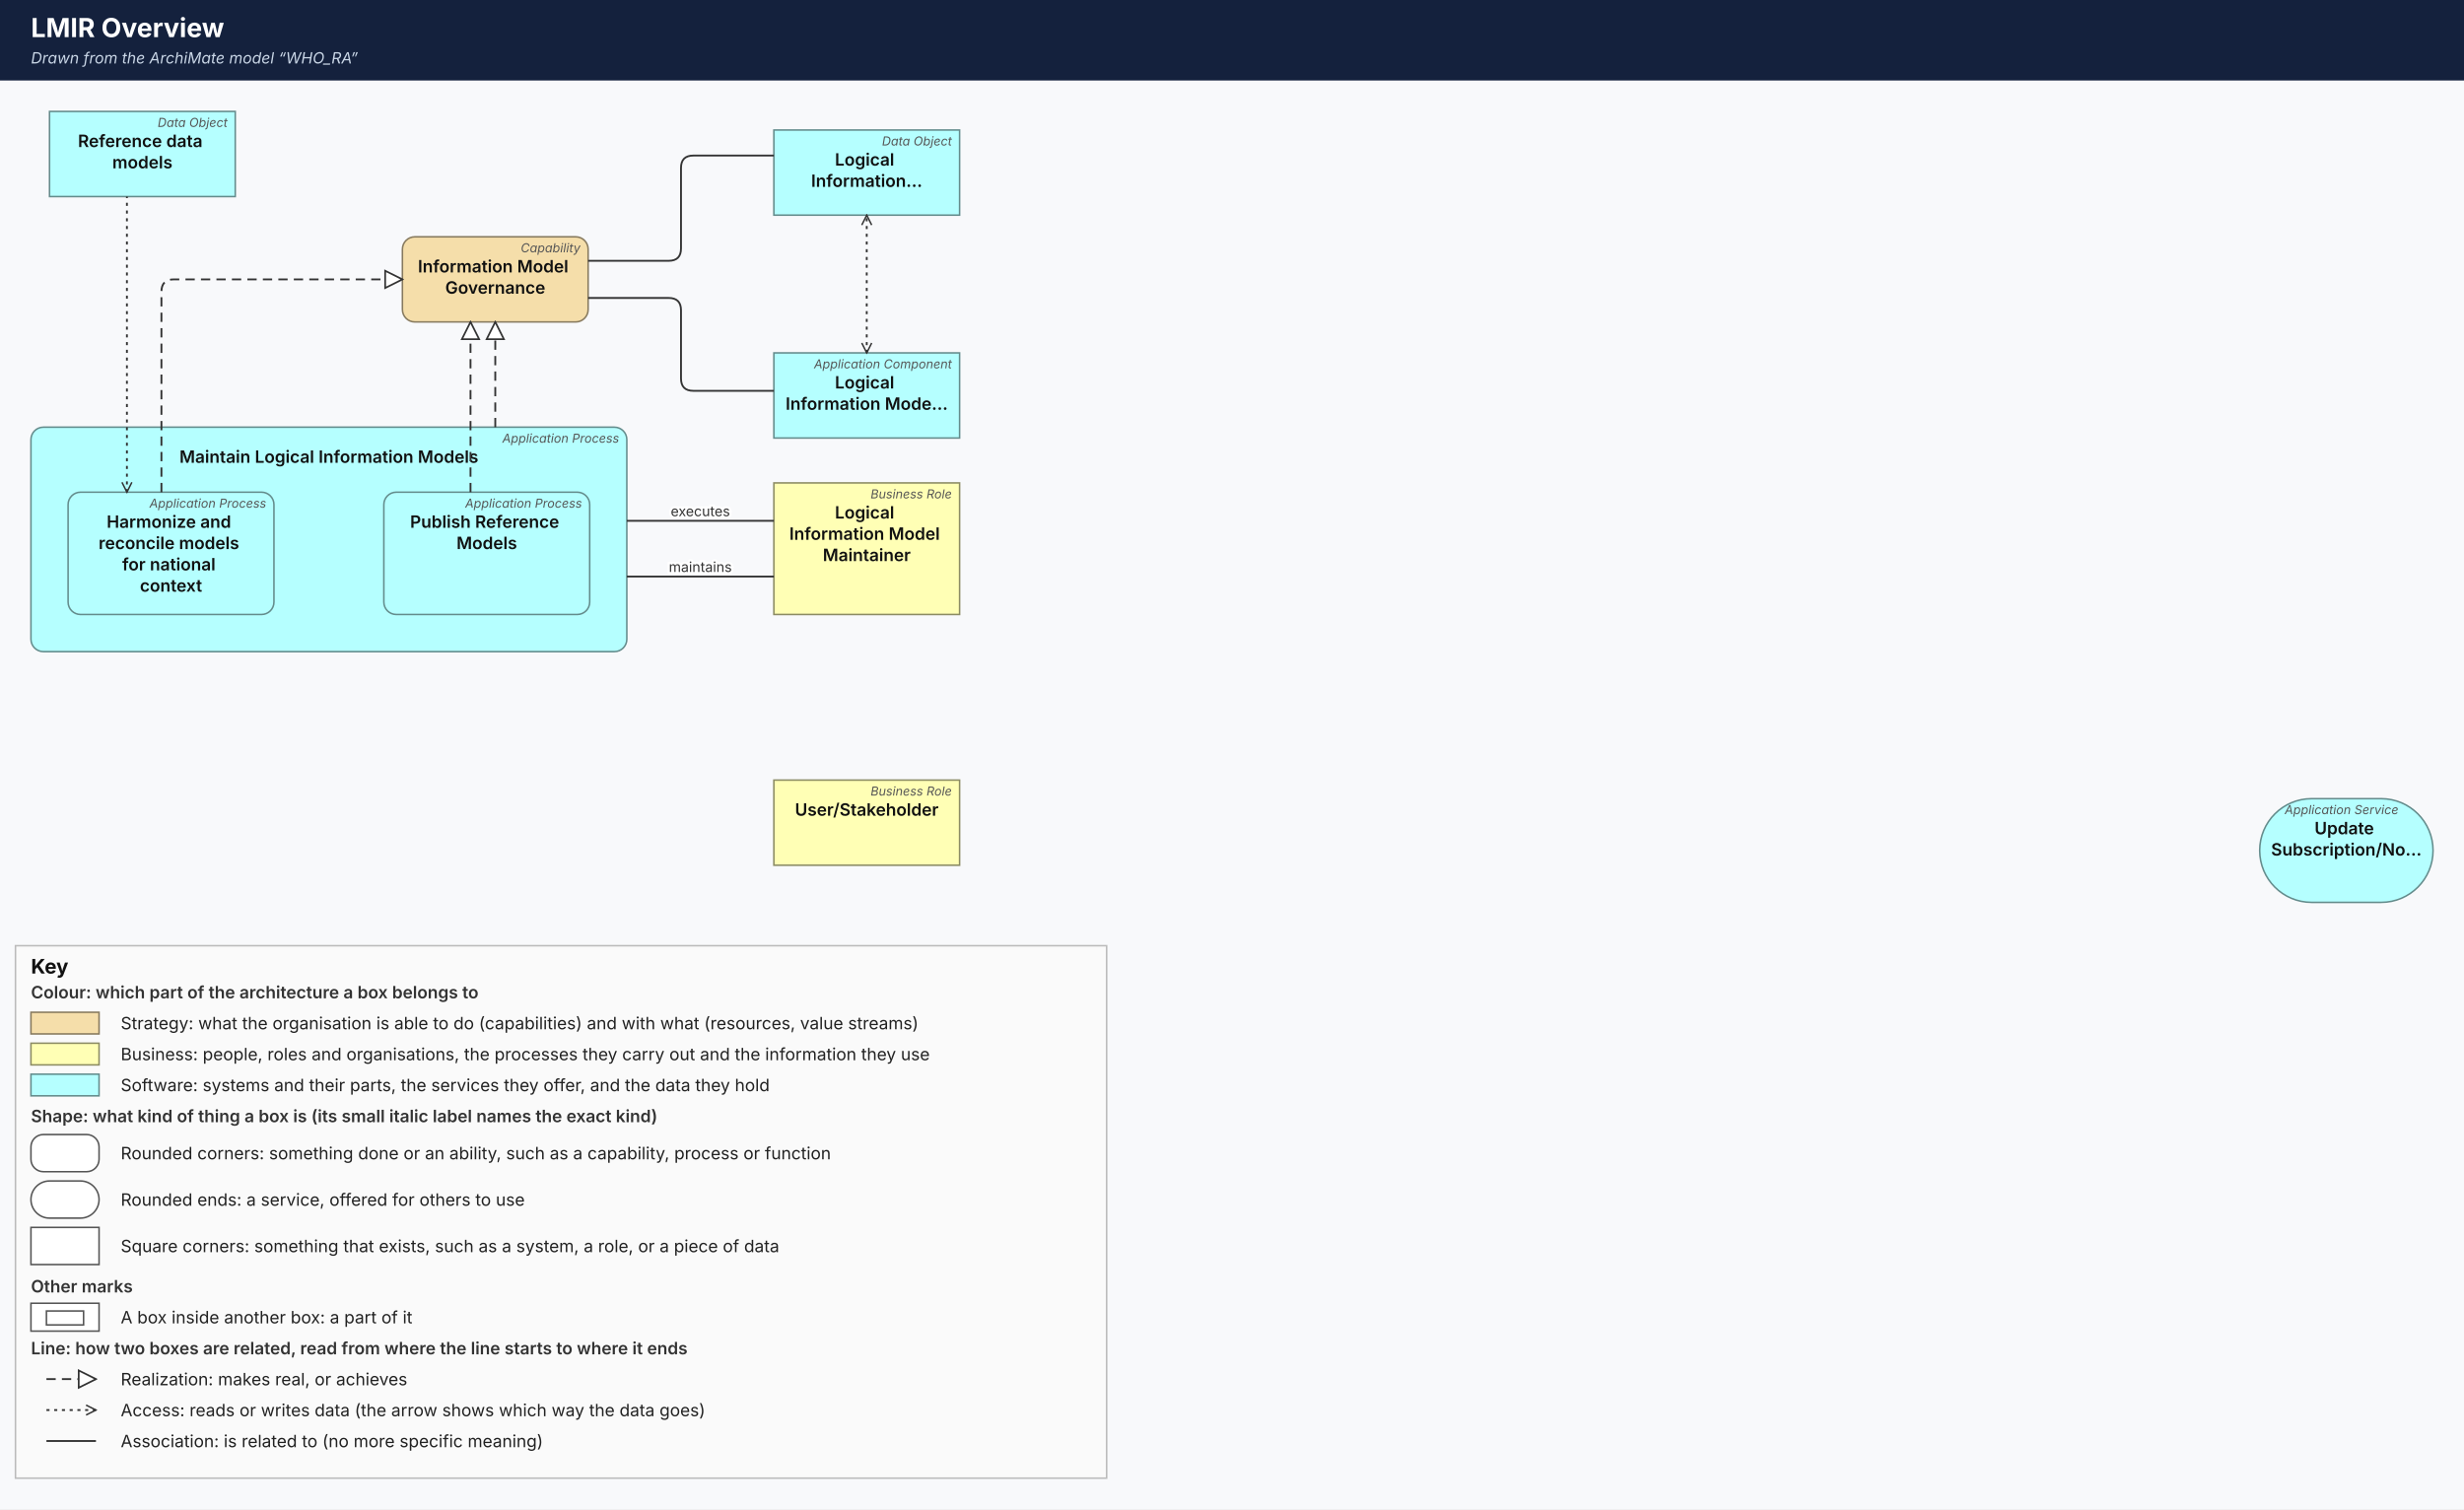
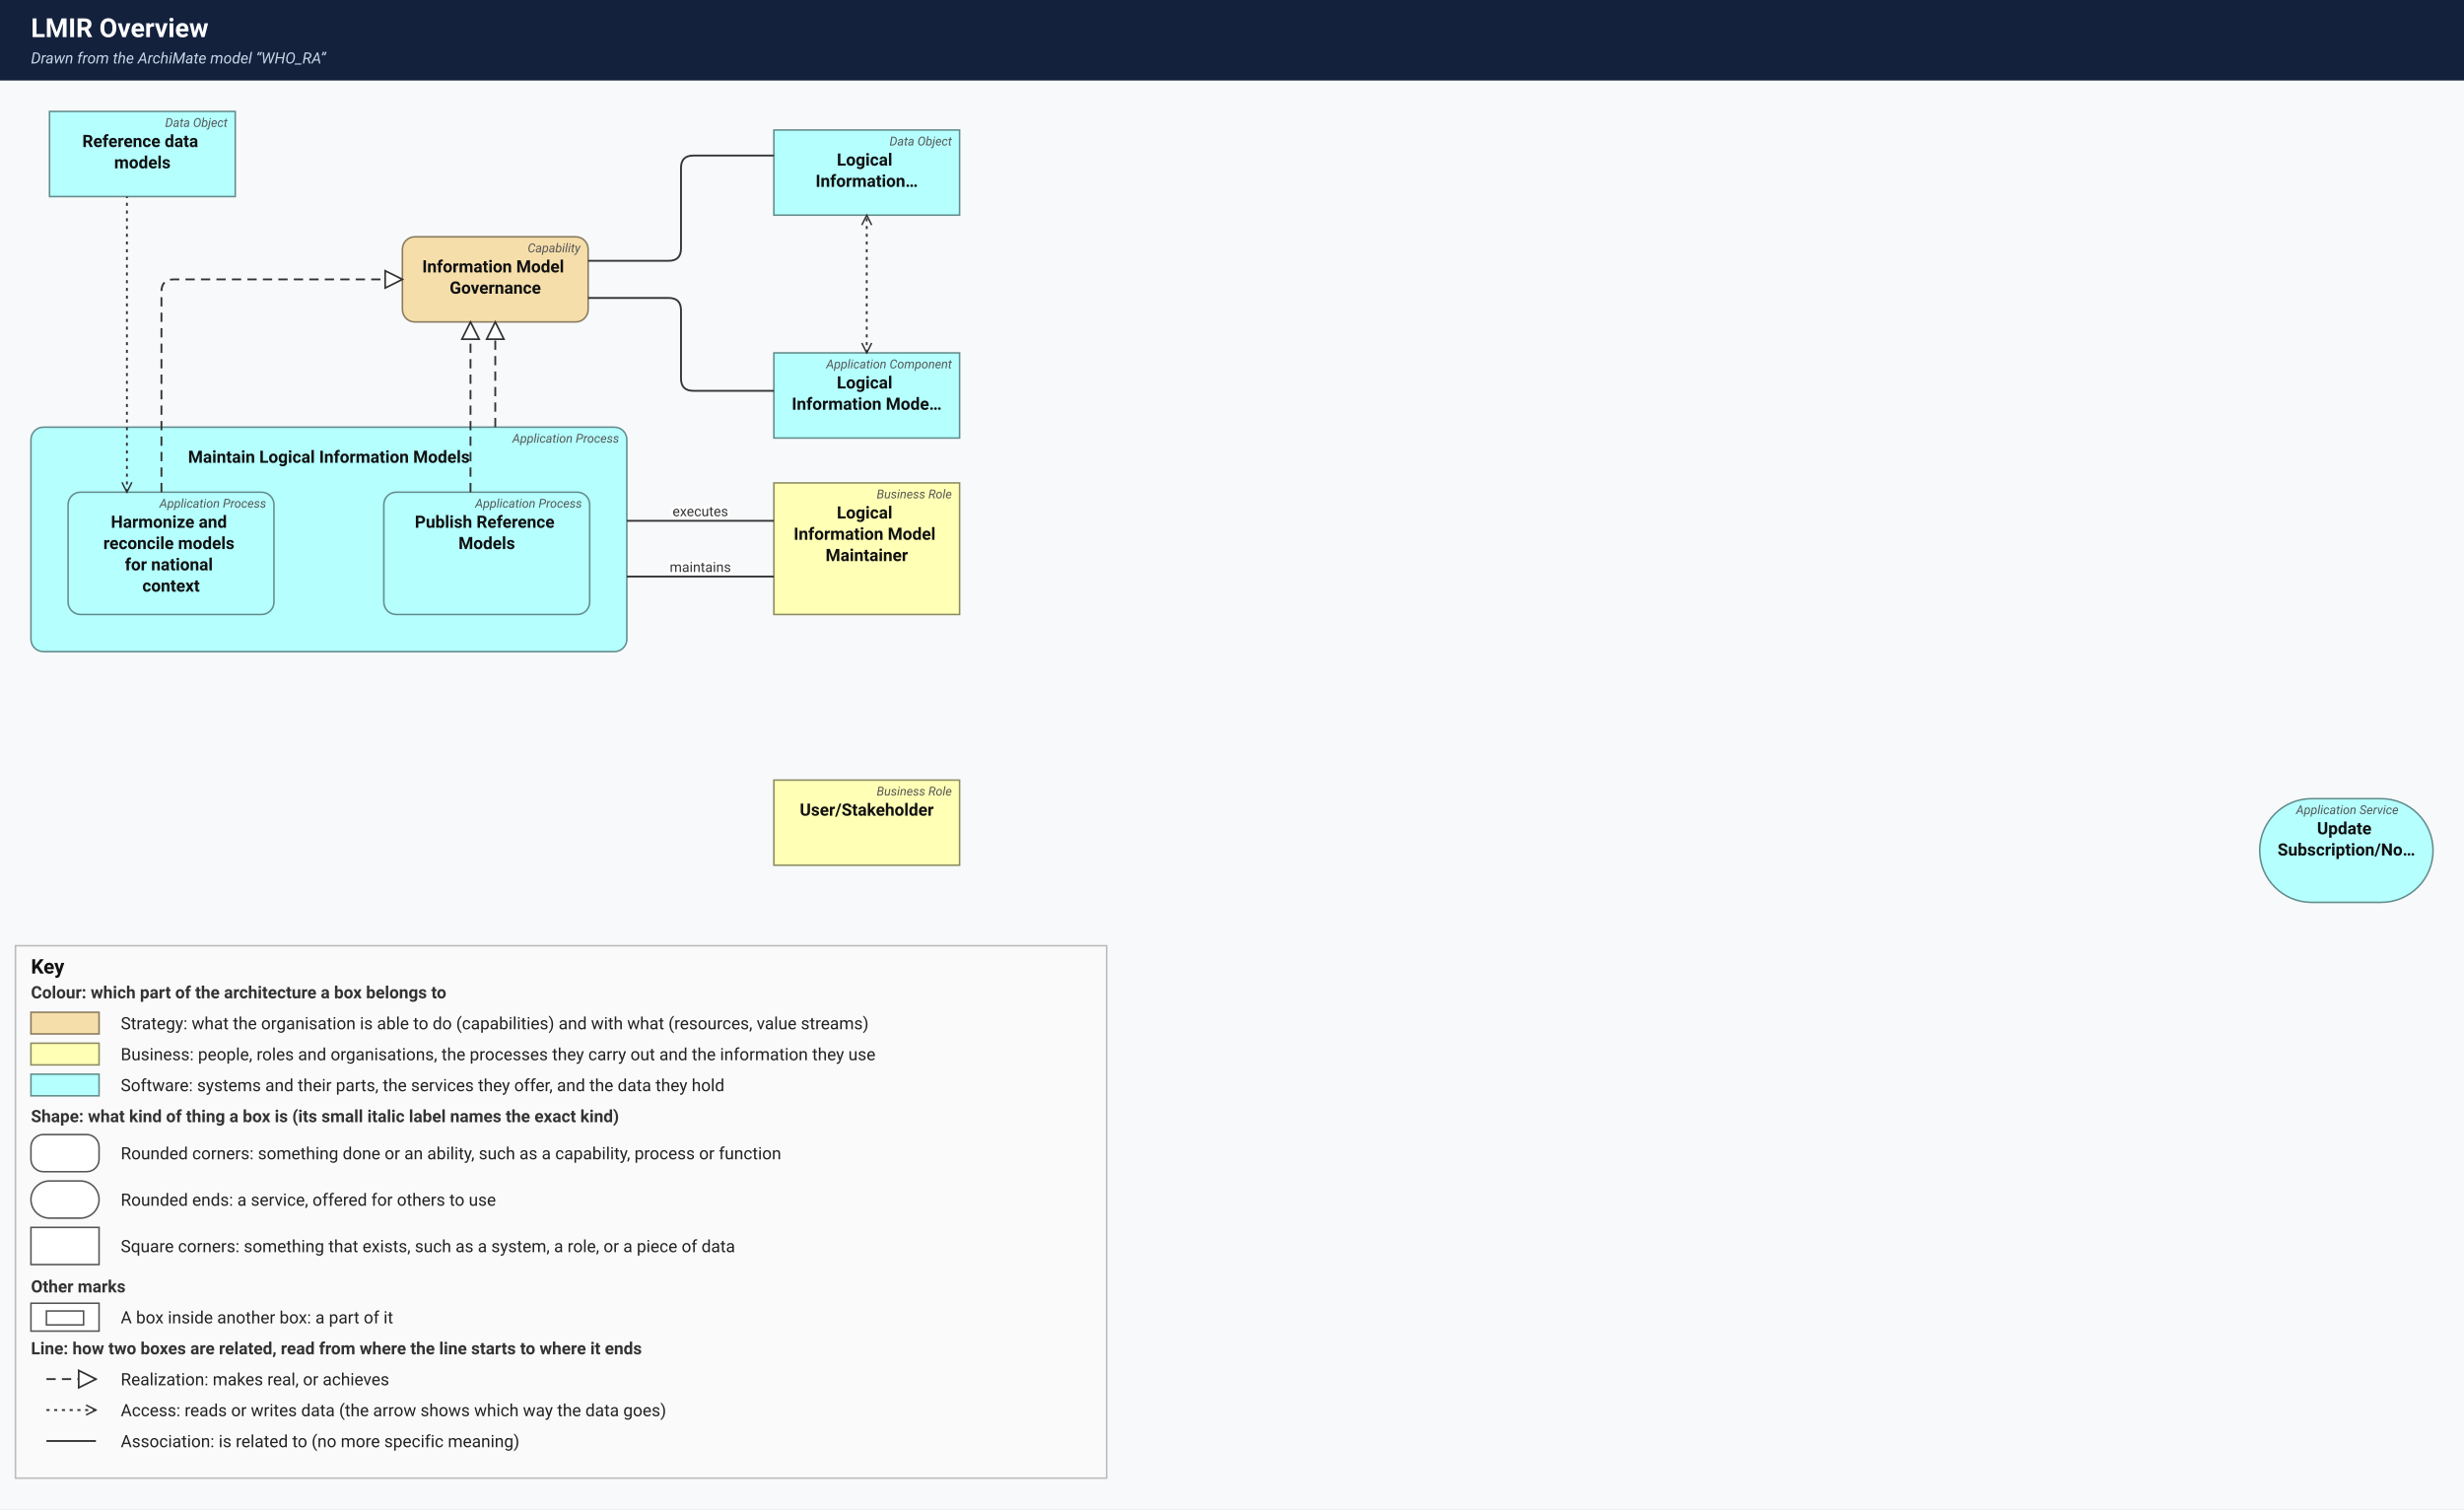
<svg xmlns="http://www.w3.org/2000/svg" viewBox="244 240 1592 975" width="1592" height="975" role="img" aria-labelledby="av-title">
  <style>
- .av-name{font:600 11px Inter, "Segoe UI", system-ui, -apple-system, Helvetica, Arial, sans-serif;fill:#111}
- .av-type{font:italic 8px Inter, "Segoe UI", system-ui, -apple-system, Helvetica, Arial, sans-serif;fill:#555}
- .av-group{font:600 11px Inter, "Segoe UI", system-ui, -apple-system, Helvetica, Arial, sans-serif;fill:#333}
- .av-note{font:10px Inter, "Segoe UI", system-ui, -apple-system, Helvetica, Arial, sans-serif;fill:#222}
- .av-key{font:11px Inter, "Segoe UI", system-ui, -apple-system, Helvetica, Arial, sans-serif;fill:#222}
- .av-keyh{font:600 11px Inter, "Segoe UI", system-ui, -apple-system, Helvetica, Arial, sans-serif;fill:#333}
- .av-keyt{font:700 13px Inter, "Segoe UI", system-ui, -apple-system, Helvetica, Arial, sans-serif;fill:#111}
- .av-rel{font:9px Inter, "Segoe UI", system-ui, -apple-system, Helvetica, Arial, sans-serif;fill:#333;paint-order:stroke;stroke:#fff;stroke-width:3px}
+ .av-name{font:600 11px system-ui, -apple-system, "Segoe UI", Roboto, "Helvetica Neue", Arial, "Noto Sans", sans-serif;fill:#111}
+ .av-type{font:italic 8px system-ui, -apple-system, "Segoe UI", Roboto, "Helvetica Neue", Arial, "Noto Sans", sans-serif;fill:#555}
+ .av-group{font:600 11px system-ui, -apple-system, "Segoe UI", Roboto, "Helvetica Neue", Arial, "Noto Sans", sans-serif;fill:#333}
+ .av-note{font:10px system-ui, -apple-system, "Segoe UI", Roboto, "Helvetica Neue", Arial, "Noto Sans", sans-serif;fill:#222}
+ .av-key{font:11px system-ui, -apple-system, "Segoe UI", Roboto, "Helvetica Neue", Arial, "Noto Sans", sans-serif;fill:#222}
+ .av-keyh{font:600 11px system-ui, -apple-system, "Segoe UI", Roboto, "Helvetica Neue", Arial, "Noto Sans", sans-serif;fill:#333}
+ .av-keyt{font:700 13px system-ui, -apple-system, "Segoe UI", Roboto, "Helvetica Neue", Arial, "Noto Sans", sans-serif;fill:#111}
+ .av-rel{font:9px system-ui, -apple-system, "Segoe UI", Roboto, "Helvetica Neue", Arial, "Noto Sans", sans-serif;fill:#333;paint-order:stroke;stroke:#fff;stroke-width:3px}
a:hover rect,a:hover polygon,a:focus rect,a:focus polygon{stroke:#06c;stroke-width:2.5}
</style>
  <defs>
    <marker id="arrow-open" viewBox="0 0 12 12" refX="11" refY="6" markerWidth="11" markerHeight="11" orient="auto-start-reverse" markerUnits="userSpaceOnUse">
      <path d="M1 1 L11 6 L1 11" fill="none" stroke="#333" stroke-width="1.3" />
    </marker>
    <marker id="arrow-filled" viewBox="0 0 12 12" refX="11" refY="6" markerWidth="11" markerHeight="11" orient="auto-start-reverse" markerUnits="userSpaceOnUse">
      <path d="M1 1 L11 6 L1 11 Z" fill="#333" />
    </marker>
    <marker id="arrow-small" viewBox="0 0 10 10" refX="9" refY="5" markerWidth="8" markerHeight="8" orient="auto-start-reverse" markerUnits="userSpaceOnUse">
      <path d="M1 1 L9 5 L1 9" fill="none" stroke="#333" stroke-width="1.2" />
    </marker>
    <marker id="triangle-hollow" viewBox="0 0 14 14" refX="13" refY="7" markerWidth="13" markerHeight="13" orient="auto-start-reverse" markerUnits="userSpaceOnUse">
      <path d="M1 1 L13 7 L1 13 Z" fill="#fff" stroke="#333" stroke-width="1.2" />
    </marker>
    <marker id="diamond-filled" viewBox="0 0 16 10" refX="1" refY="5" markerWidth="16" markerHeight="10" orient="auto-start-reverse" markerUnits="userSpaceOnUse">
      <path d="M1 5 L8 1 L15 5 L8 9 Z" fill="#333" />
    </marker>
    <marker id="diamond-hollow" viewBox="0 0 16 10" refX="1" refY="5" markerWidth="16" markerHeight="10" orient="auto-start-reverse" markerUnits="userSpaceOnUse">
      <path d="M1 5 L8 1 L15 5 L8 9 Z" fill="#fff" stroke="#333" stroke-width="1.2" />
    </marker>
    <marker id="dot" viewBox="0 0 8 8" refX="4" refY="4" markerWidth="7" markerHeight="7" orient="auto" markerUnits="userSpaceOnUse">
      <circle cx="4" cy="4" r="3.2" fill="#333" />
    </marker>
    <pattern id="missing" width="8" height="8" patternUnits="userSpaceOnUse" patternTransform="rotate(45)">
      <rect width="8" height="8" fill="#fff" />
      <line x1="0" y1="0" x2="0" y2="8" stroke="#d33" stroke-width="2" />
    </pattern>
  </defs>
  <rect x="244" y="240" width="1592" height="975" fill="#f8f9fb" />
  <rect x="244" y="240" width="1592" height="52" fill="#14213d" />
-   <text x="264" y="264" style="font:700 17px Inter, &quot;Segoe UI&quot;, system-ui, -apple-system, Helvetica, Arial, sans-serif;fill:#fff">LMIR Overview</text>
-   <text x="264" y="281" style="font:italic 10px Inter, &quot;Segoe UI&quot;, system-ui, -apple-system, Helvetica, Arial, sans-serif;fill:#c9d6e6">Drawn from the ArchiMate model “WHO_RA”</text>
+   <text x="264" y="264" style="font:700 17px system-ui, -apple-system, &quot;Segoe UI&quot;, Roboto, &quot;Helvetica Neue&quot;, Arial, &quot;Noto Sans&quot;, sans-serif;fill:#fff">LMIR Overview</text>
+   <text x="264" y="281" style="font:italic 10px system-ui, -apple-system, &quot;Segoe UI&quot;, Roboto, &quot;Helvetica Neue&quot;, Arial, &quot;Noto Sans&quot;, sans-serif;fill:#c9d6e6">Drawn from the ArchiMate model “WHO_RA”</text>
  <a href="../../../en/dpi-h-ra/archimate/0.2.0/element/logical-information-model-registry/" target="_top">
    <rect x="744" y="468" width="120" height="55" fill="#b5ffff" stroke="#648c8c" stroke-width="1" />
    <text class="av-type" x="859" y="478" text-anchor="end">Application Component</text>
    <text class="av-name" x="804" y="491" text-anchor="middle">
      <tspan x="804" dy="0">Logical</tspan>
      <tspan x="804" dy="13.75">Information Mode…</tspan>
    </text>
  </a>
  <a href="../../../en/dpi-h-ra/archimate/0.2.0/element/information-model-governance/" target="_top">
    <rect x="504" y="393" width="120" height="55" rx="8" fill="#f5deaa" stroke="#877a5e" stroke-width="1" />
    <text class="av-type" x="619" y="403" text-anchor="end">Capability</text>
    <text class="av-name" x="564" y="416" text-anchor="middle">
      <tspan x="564" dy="0">Information Model</tspan>
      <tspan x="564" dy="13.75">Governance</tspan>
    </text>
  </a>
  <a href="../../../en/dpi-h-ra/archimate/0.2.0/element/maintain-logical-information-models/" target="_top">
    <rect x="264" y="516" width="385" height="145" rx="8" fill="#b5ffff" stroke="#648c8c" stroke-width="1" />
    <text class="av-type" x="644" y="526" text-anchor="end">Application Process</text>
    <text class="av-name" x="456.5" y="539" text-anchor="middle">
      <tspan x="456.5" dy="0">Maintain Logical Information Models</tspan>
    </text>
  </a>
  <a href="../../../en/dpi-h-ra/archimate/0.2.0/element/publish-reference-models/" target="_top">
    <rect x="492" y="558" width="133" height="79" rx="8" fill="#b5ffff" stroke="#648c8c" stroke-width="1" />
    <text class="av-type" x="620" y="568" text-anchor="end">Application Process</text>
    <text class="av-name" x="558.5" y="581" text-anchor="middle">
      <tspan x="558.5" dy="0">Publish Reference</tspan>
      <tspan x="558.5" dy="13.75">Models</tspan>
    </text>
  </a>
  <a href="../../../en/dpi-h-ra/archimate/0.2.0/element/harmonize-and-reconcile-models-for-national-context/" target="_top">
    <rect x="288" y="558" width="133" height="79" rx="8" fill="#b5ffff" stroke="#648c8c" stroke-width="1" />
    <text class="av-type" x="416" y="568" text-anchor="end">Application Process</text>
    <text class="av-name" x="354.5" y="581" text-anchor="middle">
      <tspan x="354.5" dy="0">Harmonize and</tspan>
      <tspan x="354.5" dy="13.75">reconcile models</tspan>
      <tspan x="354.5" dy="13.75">for national</tspan>
      <tspan x="354.5" dy="13.75">context</tspan>
    </text>
  </a>
  <a href="../../../en/dpi-h-ra/archimate/0.2.0/element/update-subscription-notification/" target="_top">
    <rect x="1704" y="756" width="112" height="67" rx="33.5" fill="#b5ffff" stroke="#648c8c" stroke-width="1" />
    <text class="av-type" x="1793.667" y="766" text-anchor="end">Application Service</text>
    <text class="av-name" x="1760" y="779" text-anchor="middle">
      <tspan x="1760" dy="0">Update</tspan>
      <tspan x="1760" dy="13.75">Subscription/No…</tspan>
    </text>
  </a>
  <a href="../../../en/dpi-h-ra/archimate/0.2.0/element/reference-data-models/" target="_top">
    <rect x="276" y="312" width="120" height="55" fill="#b5ffff" stroke="#648c8c" stroke-width="1" />
    <text class="av-type" x="391" y="322" text-anchor="end">Data Object</text>
    <text class="av-name" x="336" y="335" text-anchor="middle">
      <tspan x="336" dy="0">Reference data</tspan>
      <tspan x="336" dy="13.75">models</tspan>
    </text>
  </a>
  <a href="../../../en/dpi-h-ra/archimate/0.2.0/element/logical-information-model-maintainer/" target="_top">
    <rect x="744" y="552" width="120" height="85" fill="#ffffb5" stroke="#8c8c64" stroke-width="1" />
    <text class="av-type" x="859" y="562" text-anchor="end">Business Role</text>
    <text class="av-name" x="804" y="575" text-anchor="middle">
      <tspan x="804" dy="0">Logical</tspan>
      <tspan x="804" dy="13.75">Information Model</tspan>
      <tspan x="804" dy="13.75">Maintainer</tspan>
    </text>
  </a>
  <a href="../../../en/dpi-h-ra/archimate/0.2.0/element/logical-information-models/" target="_top">
    <rect x="744" y="324" width="120" height="55" fill="#b5ffff" stroke="#648c8c" stroke-width="1" />
    <text class="av-type" x="859" y="334" text-anchor="end">Data Object</text>
    <text class="av-name" x="804" y="347" text-anchor="middle">
      <tspan x="804" dy="0">Logical</tspan>
      <tspan x="804" dy="13.75">Information…</tspan>
    </text>
  </a>
  <a href="../../../en/dpi-h-ra/archimate/0.2.0/element/user-stakeholder/" target="_top">
    <rect x="744" y="744" width="120" height="55" fill="#ffffb5" stroke="#8c8c64" stroke-width="1" />
    <text class="av-type" x="859" y="754" text-anchor="end">Business Role</text>
    <text class="av-name" x="804" y="767" text-anchor="middle">
      <tspan x="804" dy="0">User/Stakeholder</tspan>
    </text>
  </a>
  <a href="../../../en/dpi-h-ra/archimate/0.2.0/relationship/id-274a1c6653c24a208bace113e1123493/" target="_top">
    <path d="M804 468 L804 379" fill="none" stroke="#333" stroke-width="1.2" stroke-dasharray="2 3" marker-start="url(#arrow-small)" marker-end="url(#arrow-small)" />
    <path d="M804 468 L804 379" fill="none" stroke="transparent" stroke-width="8" />
  </a>
  <a href="../../../en/dpi-h-ra/archimate/0.2.0/relationship/id-3e40ade7604c431bb03f1be2efa2ebfd/" target="_top">
    <path d="M624 432.5 L676 432.5 Q684 432.5 684 440.5 L684 484.5 Q684 492.5 692 492.5 L744 492.5" fill="none" stroke="#333" stroke-width="1.2" />
    <path d="M624 432.5 L676 432.5 Q684 432.5 684 440.5 L684 484.5 Q684 492.5 692 492.5 L744 492.5" fill="none" stroke="transparent" stroke-width="8" />
  </a>
  <a href="../../../en/dpi-h-ra/archimate/0.2.0/relationship/id-823facbe25724e4c8d597d0c5252c44b/" target="_top">
    <path d="M624 408.5 L676 408.5 Q684 408.5 684 400.5 L684 348.5 Q684 340.5 692 340.5 L744 340.5" fill="none" stroke="#333" stroke-width="1.2" />
    <path d="M624 408.5 L676 408.5 Q684 408.5 684 400.5 L684 348.5 Q684 340.5 692 340.5 L744 340.5" fill="none" stroke="transparent" stroke-width="8" />
  </a>
  <a href="../../../en/dpi-h-ra/archimate/0.2.0/relationship/id-6b5013343d1b49349aa59c1298dd7d0a/" target="_top">
    <path d="M564 516 L564 448" fill="none" stroke="#333" stroke-width="1.2" stroke-dasharray="6 4" marker-end="url(#triangle-hollow)" />
    <path d="M564 516 L564 448" fill="none" stroke="transparent" stroke-width="8" />
  </a>
  <a href="../../../en/dpi-h-ra/archimate/0.2.0/relationship/id-b22ddb126a584b2cbfd2dff6060fb741/" target="_top">
    <path d="M548 558 L548 448" fill="none" stroke="#333" stroke-width="1.2" stroke-dasharray="6 4" marker-end="url(#triangle-hollow)" />
    <path d="M548 558 L548 448" fill="none" stroke="transparent" stroke-width="8" />
  </a>
  <a href="../../../en/dpi-h-ra/archimate/0.2.0/relationship/id-4360d0a953f24a80b596e7d0a629a4a7/" target="_top">
    <path d="M348.3 558 L348.3 428.5 Q348.3 420.5 356.3 420.5 L504 420.5" fill="none" stroke="#333" stroke-width="1.2" stroke-dasharray="6 4" marker-end="url(#triangle-hollow)" />
    <path d="M348.3 558 L348.3 428.5 Q348.3 420.5 356.3 420.5 L504 420.5" fill="none" stroke="transparent" stroke-width="8" />
  </a>
  <a href="../../../en/dpi-h-ra/archimate/0.2.0/relationship/id-ebbef93edbb44c1e858dde7c299ec2f7/" target="_top">
    <path d="M326 558 L326 367" fill="none" stroke="#333" stroke-width="1.2" stroke-dasharray="2 3" marker-start="url(#arrow-small)" />
    <path d="M326 558 L326 367" fill="none" stroke="transparent" stroke-width="8" />
  </a>
  <a href="../../../en/dpi-h-ra/archimate/0.2.0/relationship/id-edfc9131e1394ee999d6e52b65634f29/" target="_top">
    <path d="M744 576.5 L704.3 576.5 Q696.3 576.5 688.3 576.5 L649 576.5" fill="none" stroke="#333" stroke-width="1.2" />
    <path d="M744 576.5 L704.3 576.5 Q696.3 576.5 688.3 576.5 L649 576.5" fill="none" stroke="transparent" stroke-width="8" />
    <text class="av-rel" x="696.5" y="573.5" text-anchor="middle">executes</text>
  </a>
  <a href="../../../en/dpi-h-ra/archimate/0.2.0/relationship/id-35446b885774443db7c9f439beaf9cd4/" target="_top">
    <path d="M744 612.5 L704.3 612.5 Q696.3 612.5 688.3 612.5 L649 612.5" fill="none" stroke="#333" stroke-width="1.2" />
    <path d="M744 612.5 L704.3 612.5 Q696.3 612.5 688.3 612.5 L649 612.5" fill="none" stroke="transparent" stroke-width="8" />
    <text class="av-rel" x="696.5" y="609.5" text-anchor="middle">maintains</text>
  </a>
  <g class="av-legend">
    <rect x="254" y="851" width="705" height="344" fill="#fafafa" stroke="#bbb" />
    <text class="av-keyt" x="264" y="869">Key</text>
    <text class="av-keyh" x="264" y="885">Colour: which part of the architecture a box belongs to</text>
    <rect x="264" y="894" width="44" height="14" fill="#f5deaa" stroke="#877a5e" />
    <text class="av-key" x="322" y="905">Strategy: what the organisation is able to do (capabilities) and with what (resources, value streams)</text>
    <rect x="264" y="914" width="44" height="14" fill="#ffffb5" stroke="#8c8c64" />
    <text class="av-key" x="322" y="925">Business: people, roles and organisations, the processes they carry out and the information they use</text>
    <rect x="264" y="934" width="44" height="14" fill="#b5ffff" stroke="#648c8c" />
    <text class="av-key" x="322" y="945">Software: systems and their parts, the services they offer, and the data they hold</text>
    <text class="av-keyh" x="264" y="965">Shape: what kind of thing a box is (its small italic label names the exact kind)</text>
    <rect x="264" y="973" width="44" height="24" rx="8" fill="#fff" stroke="#555" />
    <text class="av-key" x="322" y="989">Rounded corners: something done or an ability, such as a capability, process or function</text>
    <rect x="264" y="1003" width="44" height="24" rx="12" fill="#fff" stroke="#555" />
    <text class="av-key" x="322" y="1019">Rounded ends: a service, offered for others to use</text>
    <rect x="264" y="1033" width="44" height="24" fill="#fff" stroke="#555" />
    <text class="av-key" x="322" y="1049">Square corners: something that exists, such as a system, a role, or a piece of data</text>
    <text class="av-keyh" x="264" y="1075">Other marks</text>
    <rect x="264" y="1082" width="44" height="18" fill="#fff" stroke="#555" />
    <rect x="274" y="1087" width="24" height="9" fill="#fff" stroke="#555" />
    <text class="av-key" x="322" y="1095">A box inside another box: a part of it</text>
    <text class="av-keyh" x="264" y="1115">Line: how two boxes are related, read from where the line starts to where it ends</text>
    <path d="M274 1131 L306 1131" fill="none" stroke="#333" stroke-width="1.2" stroke-dasharray="6 4" marker-end="url(#triangle-hollow)" />
    <text class="av-key" x="322" y="1135">Realization: makes real, or achieves</text>
    <path d="M274 1151 L306 1151" fill="none" stroke="#333" stroke-width="1.2" stroke-dasharray="2 3" marker-end="url(#arrow-small)" />
    <text class="av-key" x="322" y="1155">Access: reads or writes data (the arrow shows which way the data goes)</text>
    <path d="M274 1171 L306 1171" fill="none" stroke="#333" stroke-width="1.2" />
    <text class="av-key" x="322" y="1175">Association: is related to (no more specific meaning)</text>
  </g>
</svg>
